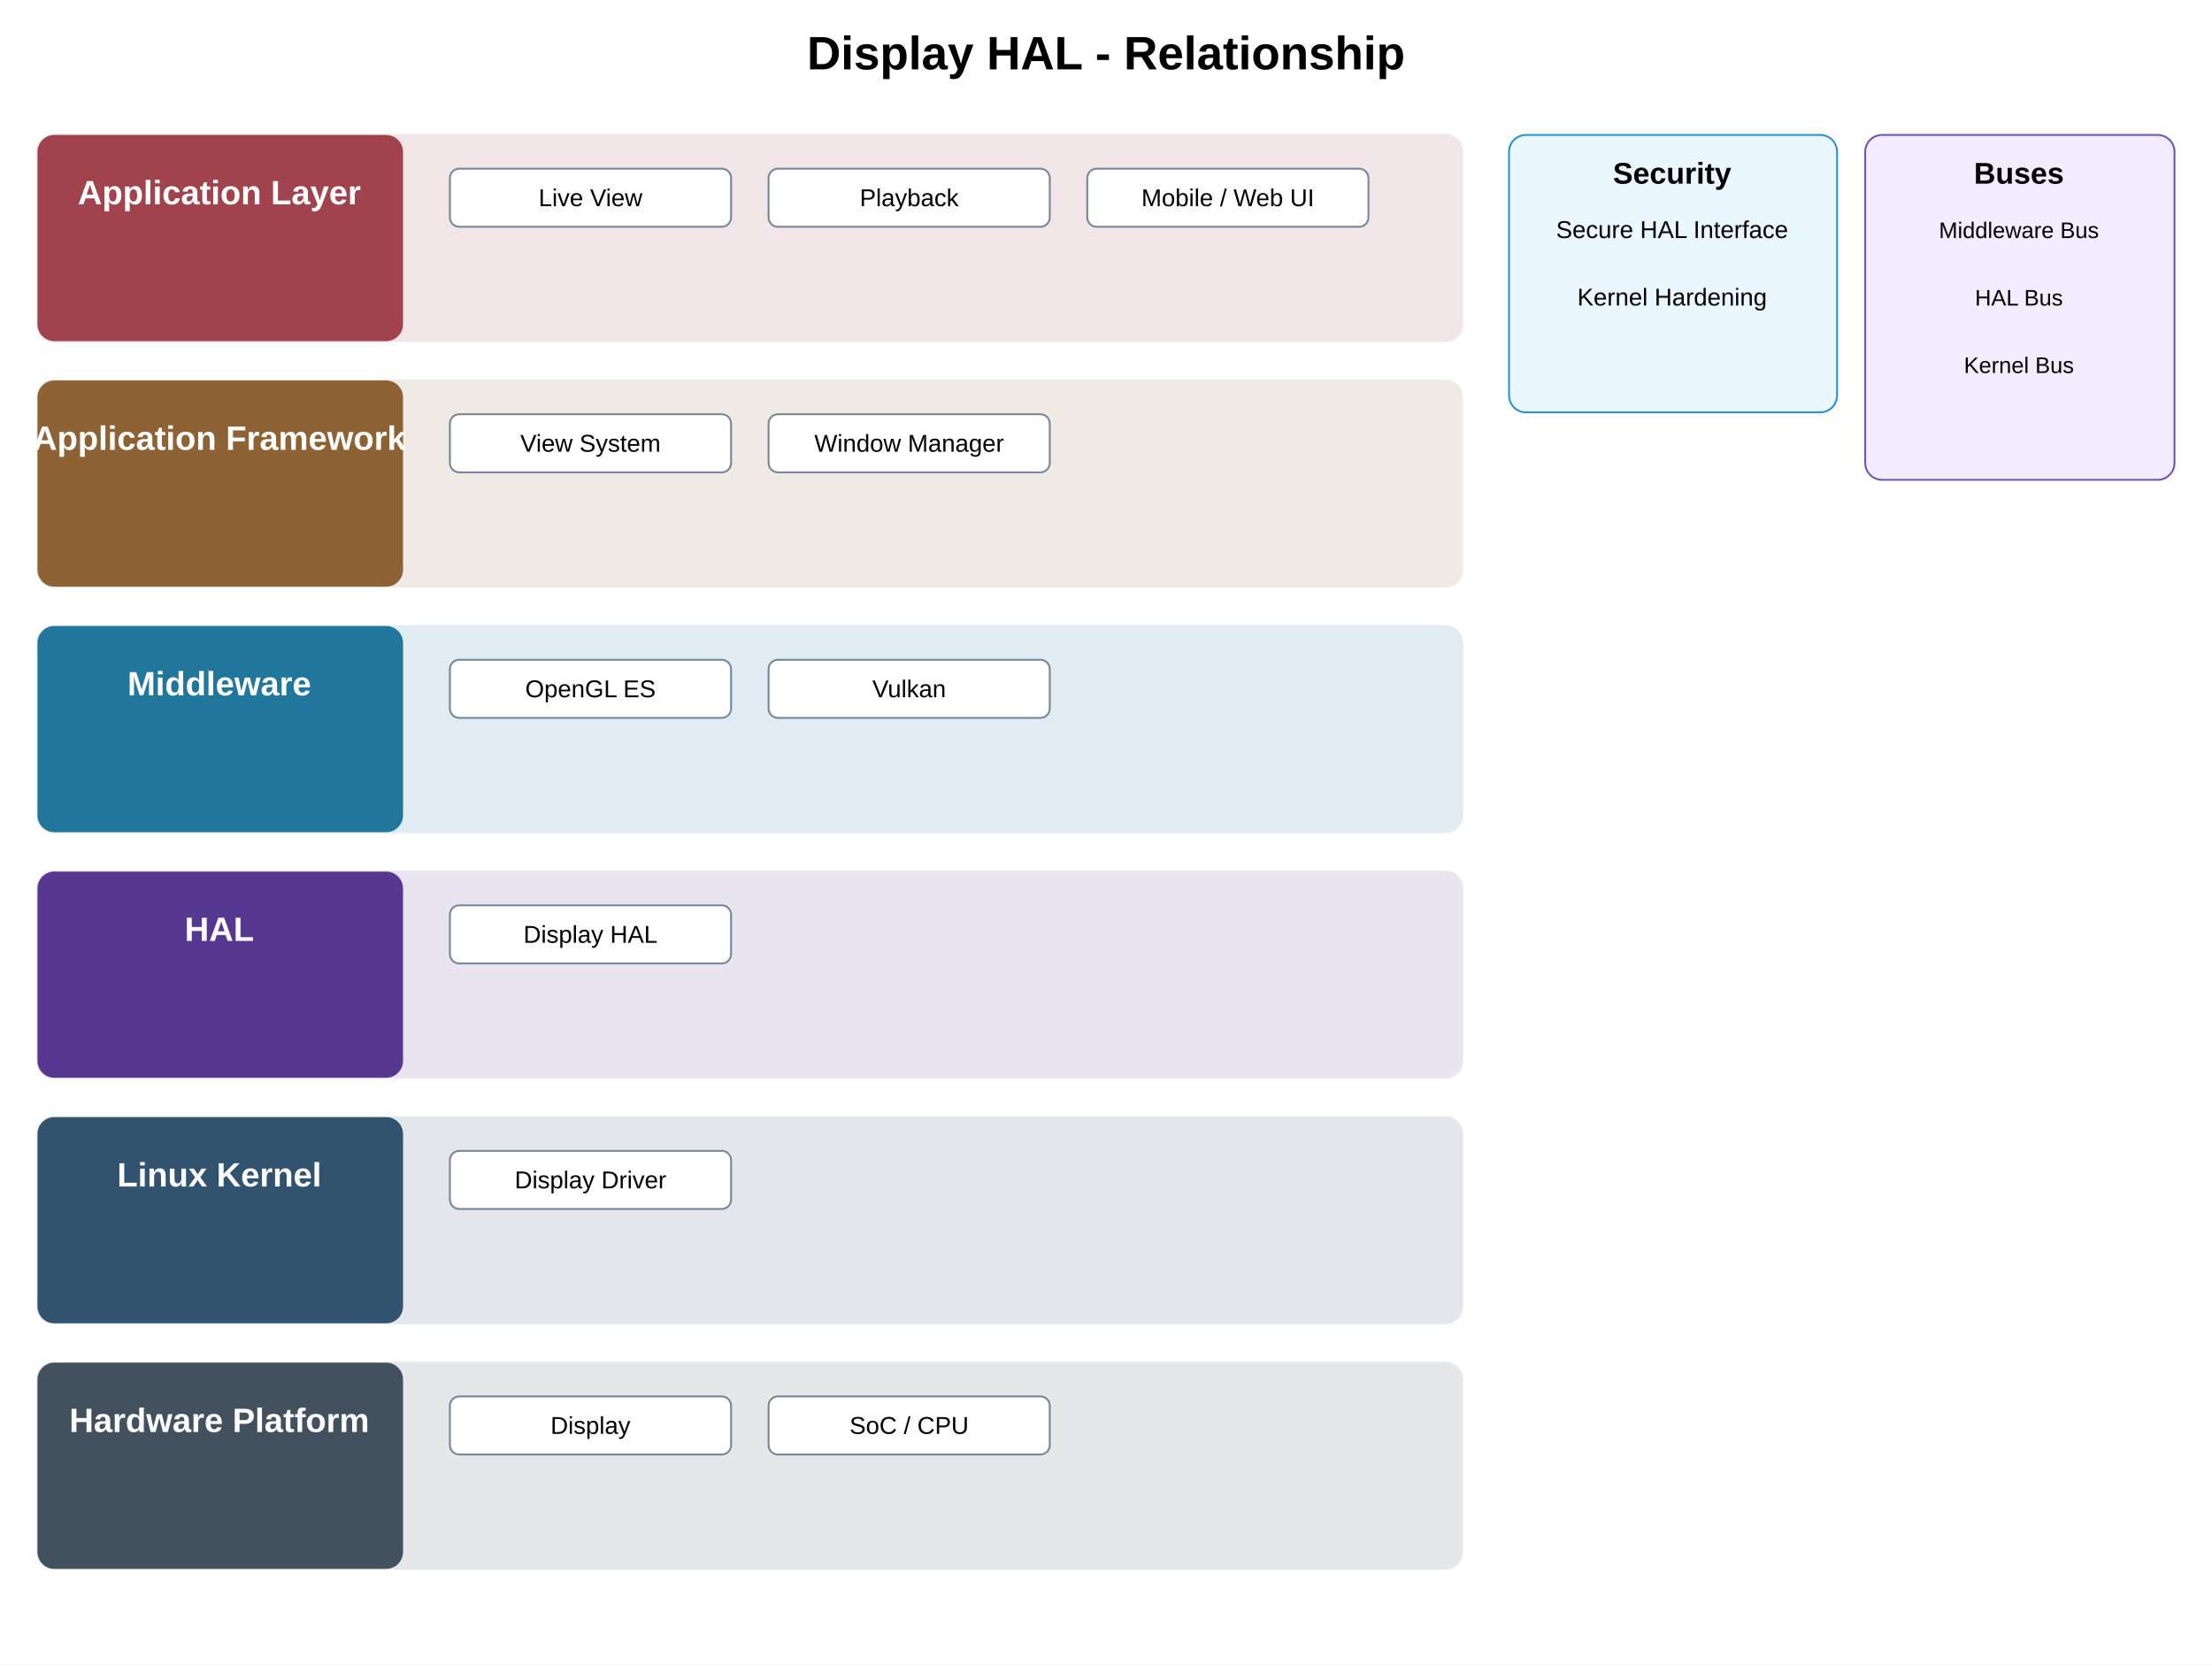
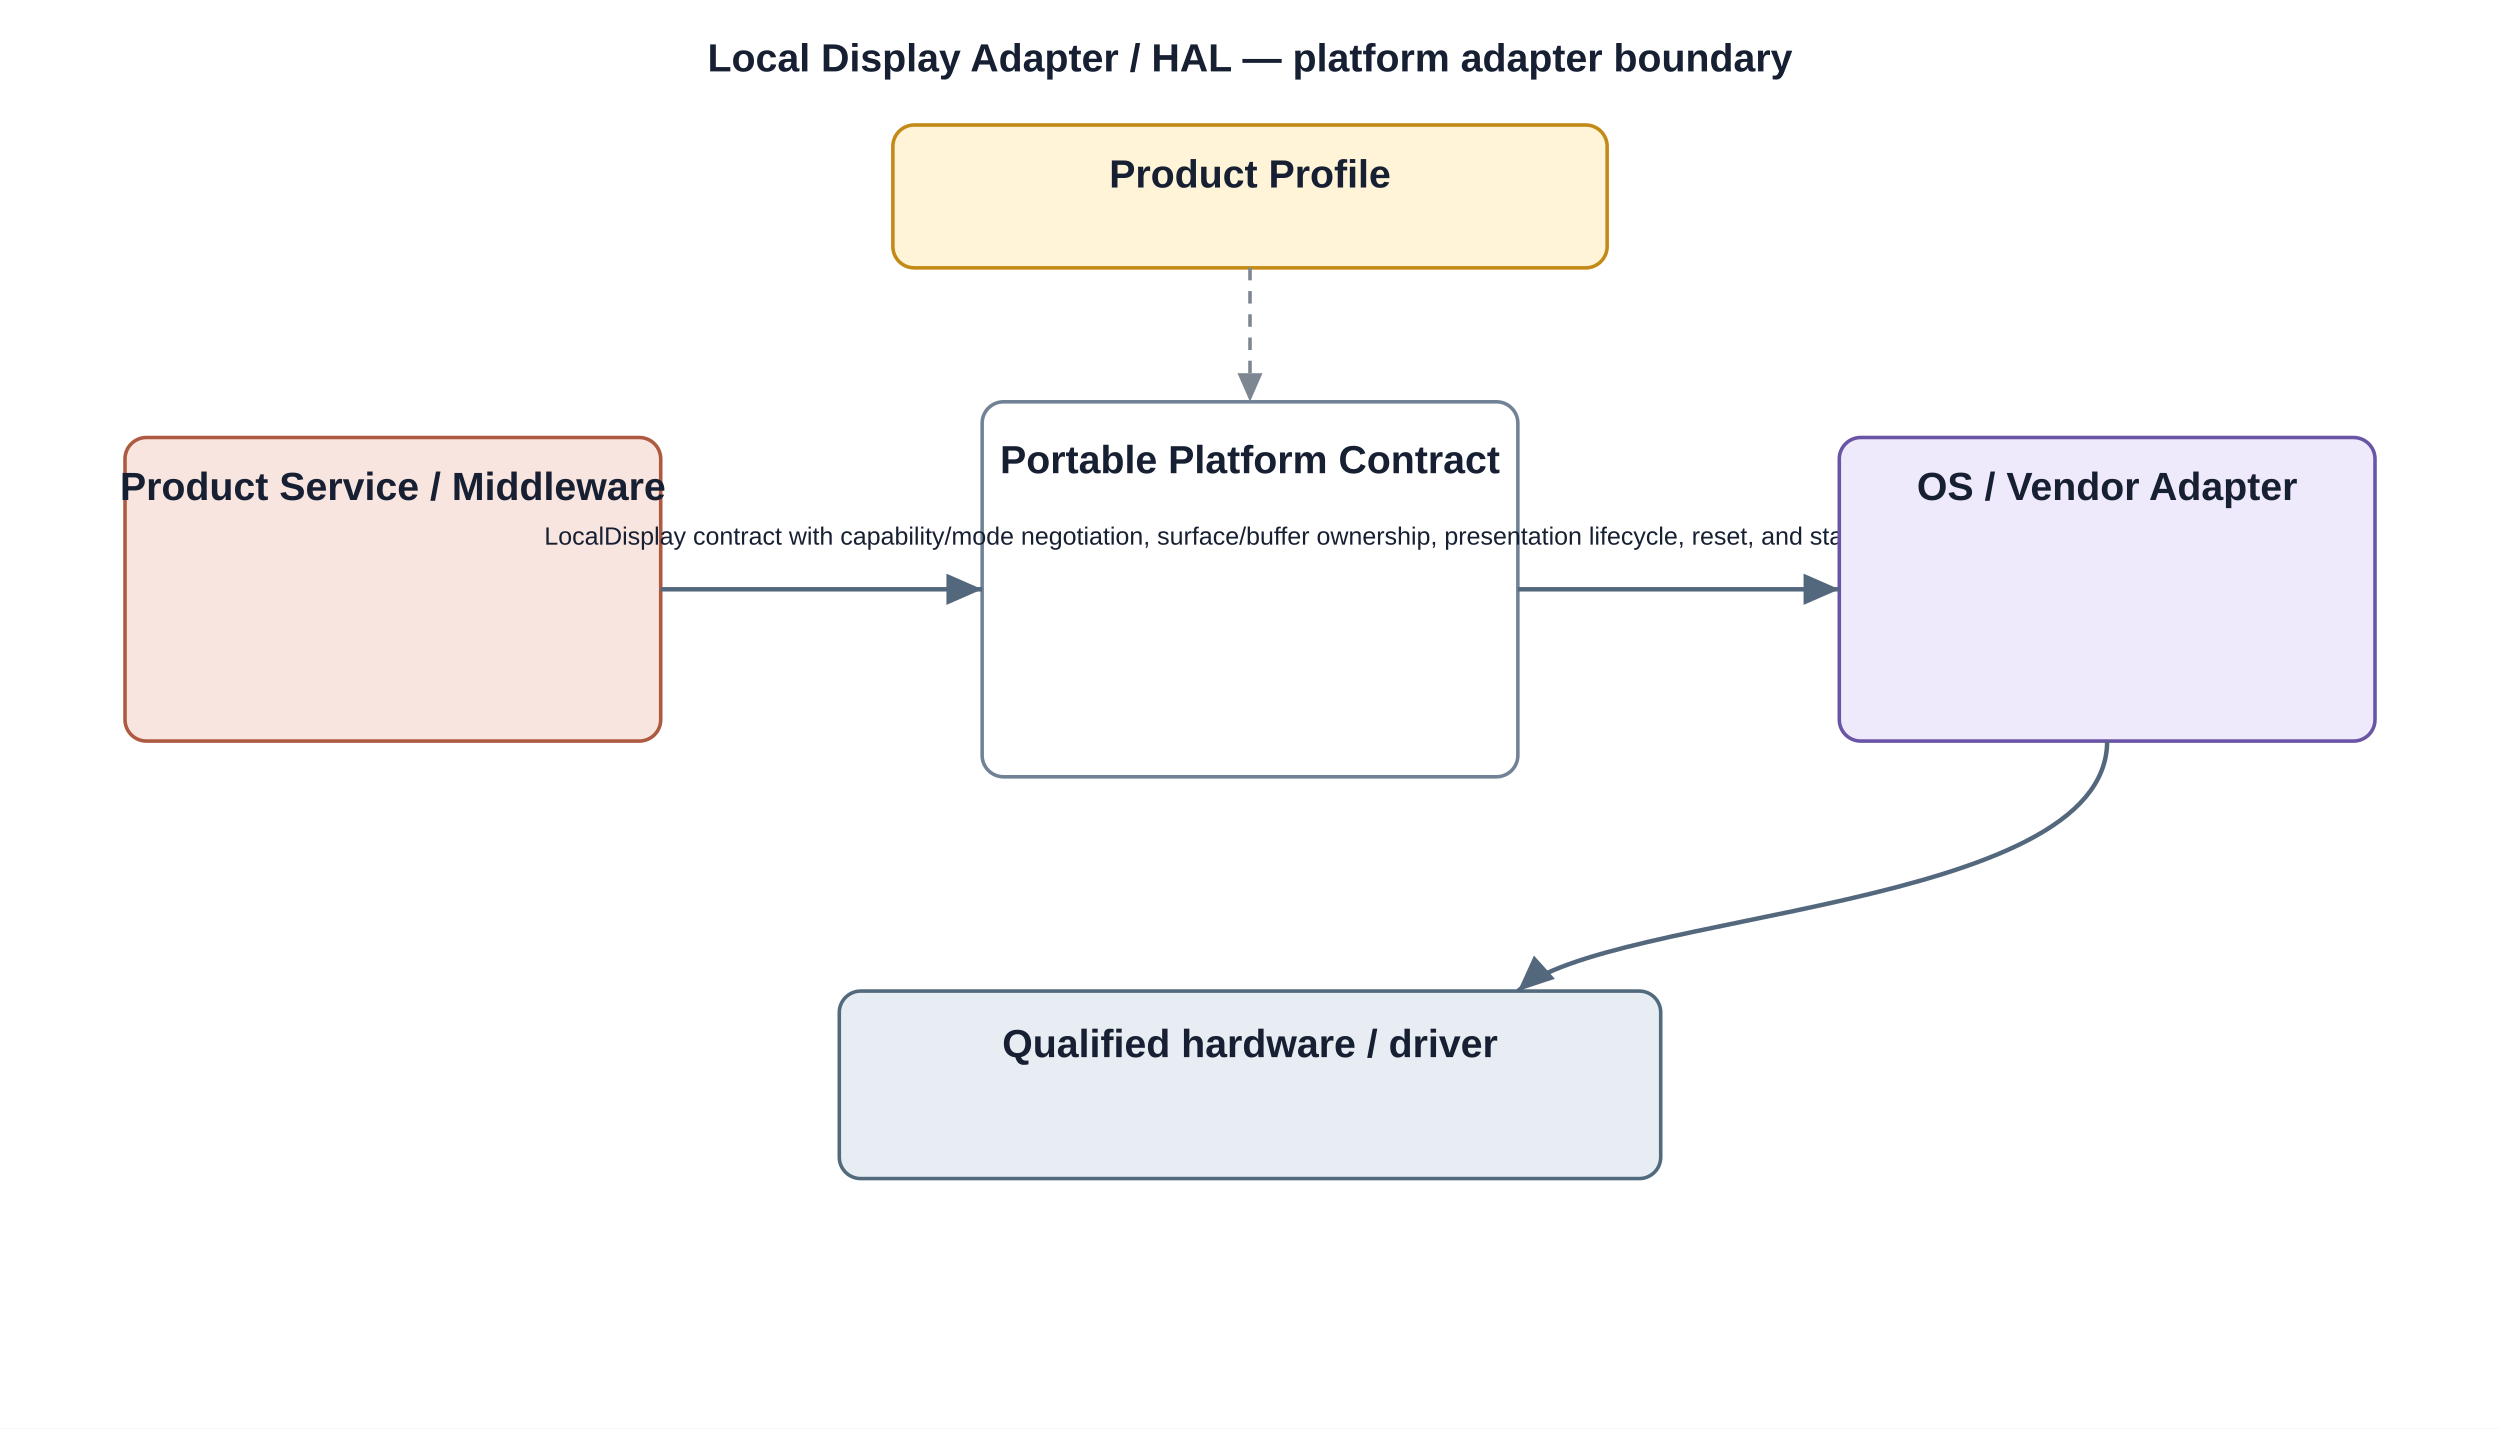
- <svg xmlns="http://www.w3.org/2000/svg" width="1180" height="888">
-   <rect width="100%" height="100%" fill="white" />
-   <text x="590" y="37" font-family="Arial" font-size="25" font-weight="bold" text-anchor="middle">Display HAL - Relationship</text>
-   <rect x="20" y="72" width="760" height="110" rx="9" fill="#a1434d" opacity=".14" stroke="#a1434d" />
-   <rect x="20" y="72" width="195" height="110" rx="9" fill="#a1434d" />
-   <text x="117" y="109" font-family="Arial" font-size="18" font-weight="bold" fill="white" text-anchor="middle">Application Layer</text>
-   <rect x="240" y="90" width="150" height="31" rx="5" fill="white" stroke="#75869a" />
-   <text x="315" y="110" font-family="Arial" font-size="13" text-anchor="middle">Live View</text>
-   <rect x="410" y="90" width="150" height="31" rx="5" fill="white" stroke="#75869a" />
-   <text x="485" y="110" font-family="Arial" font-size="13" text-anchor="middle">Playback</text>
-   <rect x="580" y="90" width="150" height="31" rx="5" fill="white" stroke="#75869a" />
-   <text x="655" y="110" font-family="Arial" font-size="13" text-anchor="middle">Mobile / Web UI</text>
-   <rect x="20" y="203" width="760" height="110" rx="9" fill="#8d6335" opacity=".14" stroke="#8d6335" />
-   <rect x="20" y="203" width="195" height="110" rx="9" fill="#8d6335" />
-   <text x="117" y="240" font-family="Arial" font-size="18" font-weight="bold" fill="white" text-anchor="middle">Application Framework</text>
-   <rect x="240" y="221" width="150" height="31" rx="5" fill="white" stroke="#75869a" />
-   <text x="315" y="241" font-family="Arial" font-size="13" text-anchor="middle">View System</text>
-   <rect x="410" y="221" width="150" height="31" rx="5" fill="white" stroke="#75869a" />
-   <text x="485" y="241" font-family="Arial" font-size="13" text-anchor="middle">Window Manager</text>
-   <rect x="20" y="334" width="760" height="110" rx="9" fill="#20769b" opacity=".14" stroke="#20769b" />
-   <rect x="20" y="334" width="195" height="110" rx="9" fill="#20769b" />
-   <text x="117" y="371" font-family="Arial" font-size="18" font-weight="bold" fill="white" text-anchor="middle">Middleware</text>
-   <rect x="240" y="352" width="150" height="31" rx="5" fill="white" stroke="#75869a" />
-   <text x="315" y="372" font-family="Arial" font-size="13" text-anchor="middle">OpenGL ES</text>
-   <rect x="410" y="352" width="150" height="31" rx="5" fill="white" stroke="#75869a" />
-   <text x="485" y="372" font-family="Arial" font-size="13" text-anchor="middle">Vulkan</text>
-   <rect x="20" y="465" width="760" height="110" rx="9" fill="#563891" opacity=".14" stroke="#563891" />
-   <rect x="20" y="465" width="195" height="110" rx="9" fill="#563891" />
-   <text x="117" y="502" font-family="Arial" font-size="18" font-weight="bold" fill="white" text-anchor="middle">HAL</text>
-   <rect x="240" y="483" width="150" height="31" rx="5" fill="white" stroke="#75869a" />
-   <text x="315" y="503" font-family="Arial" font-size="13" text-anchor="middle">Display HAL</text>
-   <rect x="20" y="596" width="760" height="110" rx="9" fill="#31536f" opacity=".14" stroke="#31536f" />
-   <rect x="20" y="596" width="195" height="110" rx="9" fill="#31536f" />
-   <text x="117" y="633" font-family="Arial" font-size="18" font-weight="bold" fill="white" text-anchor="middle">Linux Kernel</text>
-   <rect x="240" y="614" width="150" height="31" rx="5" fill="white" stroke="#75869a" />
-   <text x="315" y="634" font-family="Arial" font-size="13" text-anchor="middle">Display Driver</text>
-   <rect x="20" y="727" width="760" height="110" rx="9" fill="#42515d" opacity=".14" stroke="#42515d" />
-   <rect x="20" y="727" width="195" height="110" rx="9" fill="#42515d" />
-   <text x="117" y="764" font-family="Arial" font-size="18" font-weight="bold" fill="white" text-anchor="middle">Hardware Platform</text>
-   <rect x="240" y="745" width="150" height="31" rx="5" fill="white" stroke="#75869a" />
-   <text x="315" y="765" font-family="Arial" font-size="13" text-anchor="middle">Display</text>
-   <rect x="410" y="745" width="150" height="31" rx="5" fill="white" stroke="#75869a" />
-   <text x="485" y="765" font-family="Arial" font-size="13" text-anchor="middle">SoC / CPU</text>
-   <rect x="805" y="72" width="175" height="148" rx="9" fill="#eaf7ff" stroke="#2b91cf" />
-   <text x="892" y="98" font-family="Arial" font-size="16" font-weight="bold" text-anchor="middle">Security</text>
-   <text x="892" y="127" font-family="Arial" font-size="13" text-anchor="middle">Secure HAL Interface</text>
-   <text x="892" y="163" font-family="Arial" font-size="13" text-anchor="middle">Kernel Hardening</text>
-   <rect x="995" y="72" width="165" height="184" rx="9" fill="#f3ecff" stroke="#7254b3" />
-   <text x="1077" y="98" font-family="Arial" font-size="16" font-weight="bold" text-anchor="middle">Buses</text>
-   <text x="1077" y="127" font-family="Arial" font-size="12" text-anchor="middle">Middleware Bus</text>
-   <text x="1077" y="163" font-family="Arial" font-size="12" text-anchor="middle">HAL Bus</text>
-   <text x="1077" y="199" font-family="Arial" font-size="12" text-anchor="middle">Kernel Bus</text>
+ <svg xmlns="http://www.w3.org/2000/svg" width="1400" height="800">
+   <defs>
+     <style>text{font-family:Arial;fill:#172033}.h{font-size:22px;font-weight:bold}.t{font-size:14px}.p{fill:#fff4d8;stroke:#c38a17;stroke-width:2}.svc{fill:#f9e5df;stroke:#ad5a41;stroke-width:2}.ct{fill:white;stroke:#718297;stroke-width:2}.ad{fill:#eee9fb;stroke:#6a54a5;stroke-width:2}.os{fill:#e7edf2;stroke:#526a7e;stroke-width:2}.a{stroke:#53677d;stroke-width:2.5;fill:none;marker-end:url(#a)}.o{stroke:#7d8791;stroke-width:2;stroke-dasharray:7 6;fill:none;marker-end:url(#o)}</style>
+     <marker id="a" markerWidth="10" markerHeight="10" refX="8" refY="3.5" orient="auto">
+       <polygon points="0 0,8 3.5,0 7" fill="#53677d" />
+     </marker>
+     <marker id="o" markerWidth="10" markerHeight="10" refX="8" refY="3.5" orient="auto">
+       <polygon points="0 0,8 3.5,0 7" fill="#7d8791" />
+     </marker>
+   </defs>
+   <rect width="1400" height="800" fill="white" />
+   <text x="700" y="40" class="h" text-anchor="middle">Local Display Adapter / HAL — platform adapter boundary</text>
+   <rect x="500" y="70" width="400" height="80" rx="12" class="p" />
+   <text x="700" y="105" class="h" text-anchor="middle">Product Profile</text>
+   <rect x="70" y="245" width="300" height="170" rx="12" class="svc" />
+   <text x="220" y="280" class="h" text-anchor="middle">Product Service / Middleware</text>
+   <rect x="550" y="225" width="300" height="210" rx="12" class="ct" />
+   <text x="700" y="265" class="h" text-anchor="middle">Portable Platform Contract</text>
+   <text x="700" y="305" class="t" text-anchor="middle">LocalDisplay contract with capability/mode negotiation, surface/buffer ownership, presentation lifecycle, reset, and stable errors.</text>
+   <rect x="1030" y="245" width="300" height="170" rx="12" class="ad" />
+   <text x="1180" y="280" class="h" text-anchor="middle">OS / Vendor Adapter</text>
+   <path d="M370 330 L550 330" class="a" />
+   <path d="M850 330 L1030 330" class="a" />
+   <path d="M700 150 L700 225" class="o" />
+   <rect x="470" y="555" width="460" height="105" rx="12" class="os" />
+   <text x="700" y="592" class="h" text-anchor="middle">Qualified hardware / driver</text>
+   <path d="M1180 415 C1180 510,900 510,850 555" class="a" />
</svg>
